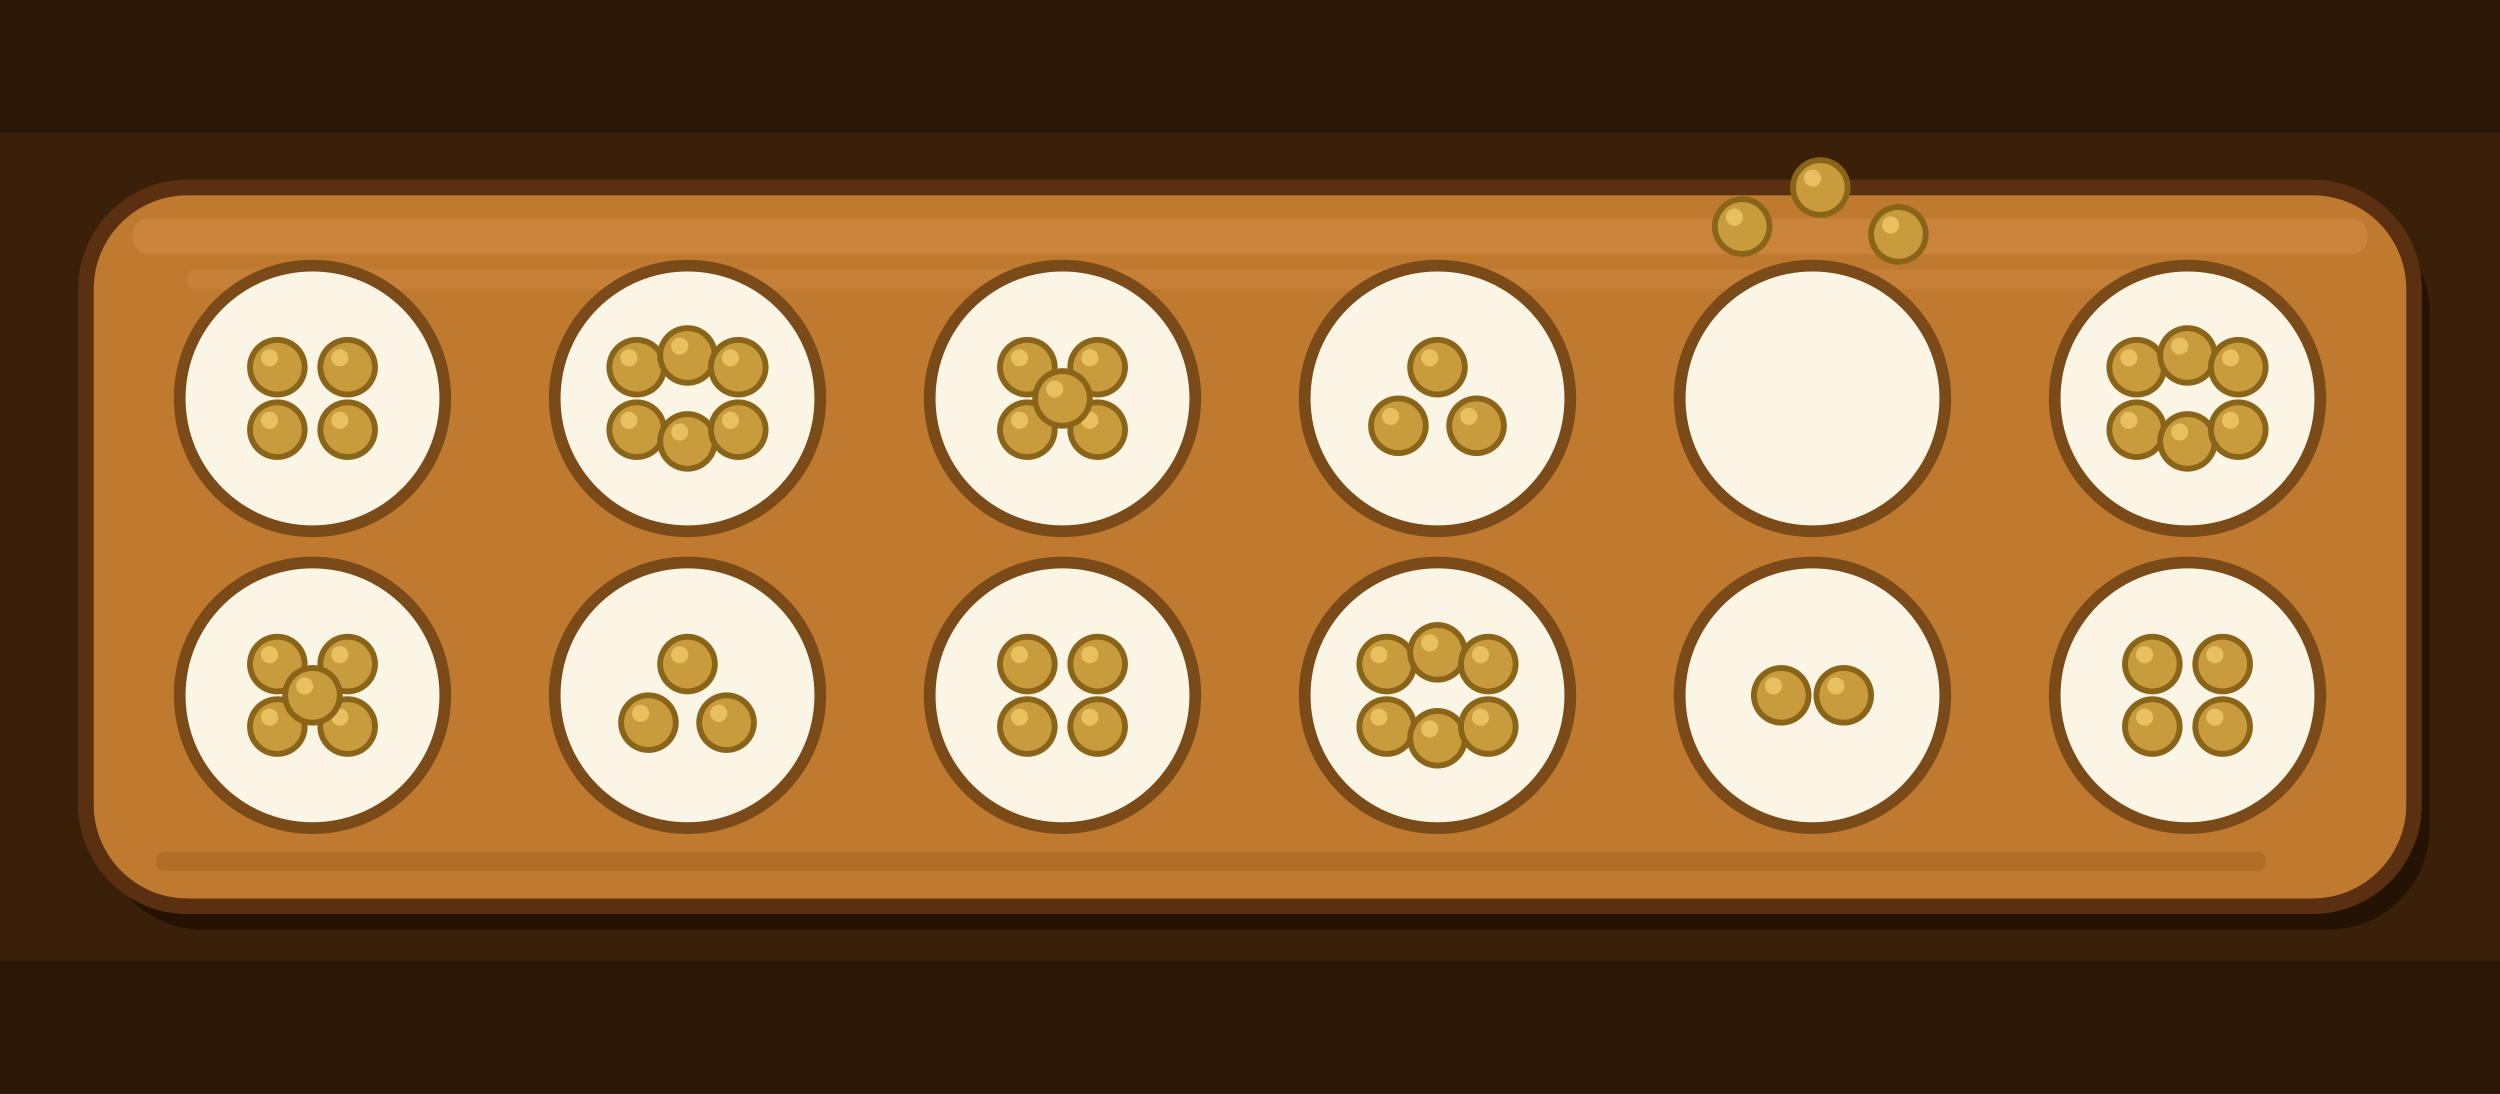
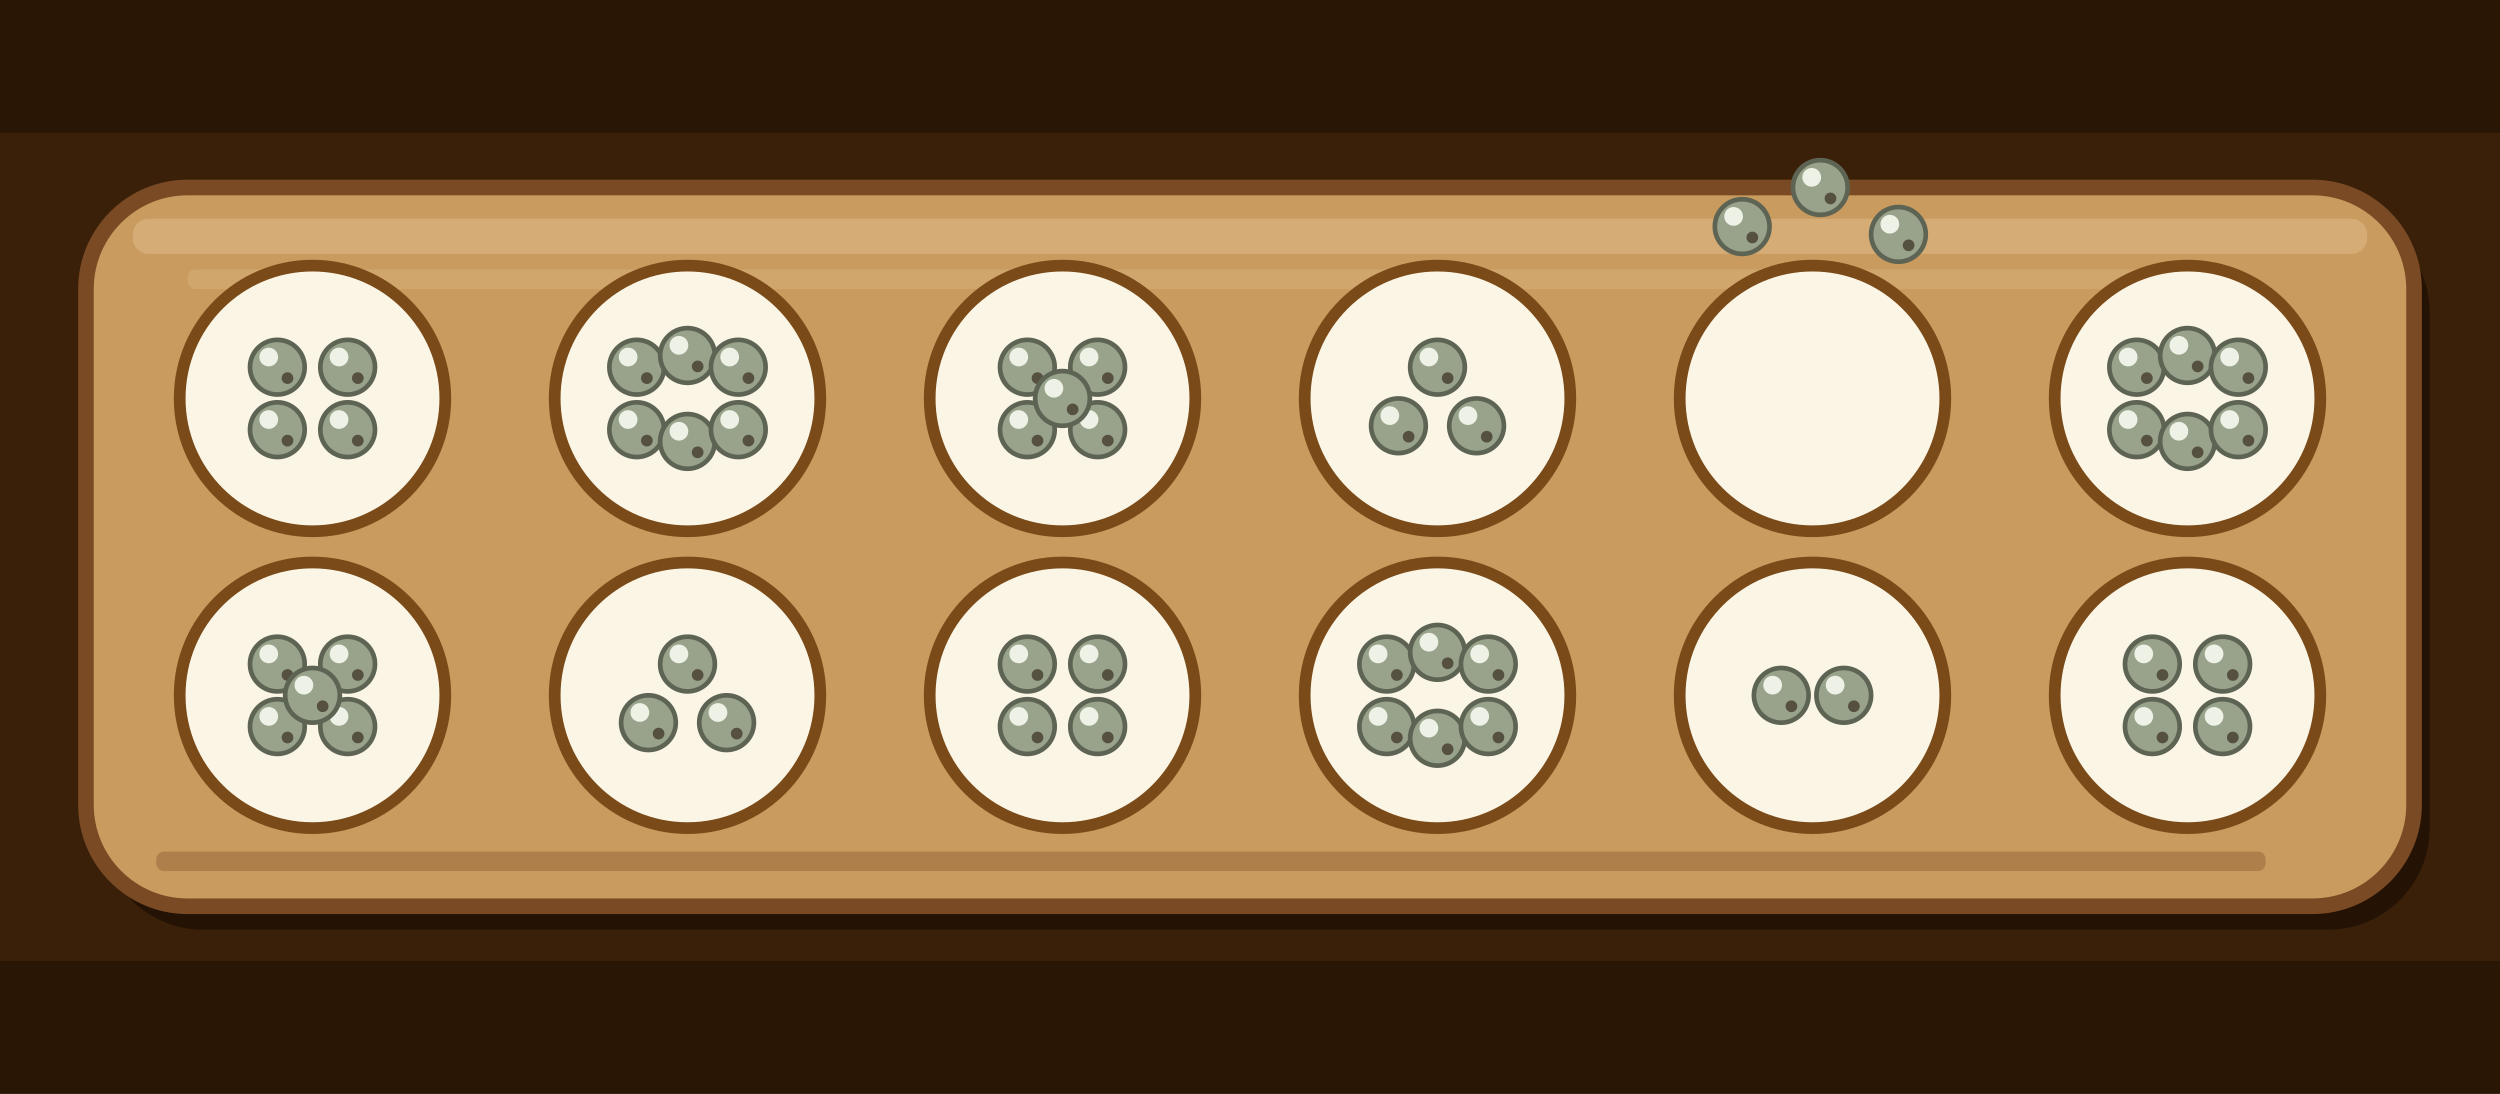
<svg xmlns="http://www.w3.org/2000/svg" viewBox="0 0 640 280">
  <defs>
    <g id="sd">
-       <circle r="7" fill="#C89B3C" stroke="#8a6418" stroke-width="1.5" />
-       <circle cx="-2" cy="-2.4" r="2.2" fill="#e8c060" />
+       <circle r="7" fill="#99A38C" stroke="#5e6453" stroke-width="1.2" />
+       <circle cx="-2.2" cy="-2.6" r="2.4" fill="#EEF2E6" />
+       <circle cx="2.6" cy="2.8" r="1.5" fill="#55503F" />
    </g>
    <circle id="pt" r="34" fill="#FBF5E6" stroke="#7a4a18" stroke-width="3" />
  </defs>
  <rect width="640" height="280" fill="#3a2008" />
  <rect x="0" y="0" width="640" height="34" fill="#2a1604" />
  <rect x="0" y="246" width="640" height="34" fill="#2a1604" />
  <rect x="26" y="54" width="596" height="184" rx="26" fill="#241204" />
-   <rect x="22" y="48" width="596" height="184" rx="26" fill="#c07a30" />
-   <rect x="34" y="56" width="572" height="9" rx="4" fill="#e09850" opacity="0.35" />
-   <rect x="48" y="69" width="510" height="5" rx="2" fill="#e09850" opacity="0.22" />
-   <rect x="40" y="218" width="540" height="5" rx="2" fill="#8a5018" opacity="0.3" />
-   <rect x="22" y="48" width="596" height="184" rx="26" fill="none" stroke="#5a3010" stroke-width="4" />
+   <rect x="22" y="48" width="596" height="184" rx="26" fill="#C99B5F" />
+   <rect x="34" y="56" width="572" height="9" rx="4" fill="#EECBA0" opacity="0.35" />
+   <rect x="48" y="69" width="510" height="5" rx="2" fill="#EECBA0" opacity="0.22" />
+   <rect x="40" y="218" width="540" height="5" rx="2" fill="#7A4A24" opacity="0.35" />
+   <rect x="22" y="48" width="596" height="184" rx="26" fill="none" stroke="#7A4A24" stroke-width="4" />
  <use href="#pt" x="80" y="102" />
  <use href="#pt" x="176" y="102" />
  <use href="#pt" x="272" y="102" />
  <use href="#pt" x="368" y="102" />
  <use href="#pt" x="464" y="102" />
  <use href="#pt" x="560" y="102" />
  <use href="#pt" x="80" y="178" />
  <use href="#pt" x="176" y="178" />
  <use href="#pt" x="272" y="178" />
  <use href="#pt" x="368" y="178" />
  <use href="#pt" x="464" y="178" />
  <use href="#pt" x="560" y="178" />
  <use href="#sd" x="71" y="94" />
  <use href="#sd" x="89" y="94" />
  <use href="#sd" x="71" y="110" />
  <use href="#sd" x="89" y="110" />
  <use href="#sd" x="163" y="94" />
  <use href="#sd" x="176" y="91" />
  <use href="#sd" x="189" y="94" />
  <use href="#sd" x="163" y="110" />
  <use href="#sd" x="176" y="113" />
  <use href="#sd" x="189" y="110" />
  <use href="#sd" x="263" y="94" />
  <use href="#sd" x="281" y="94" />
  <use href="#sd" x="263" y="110" />
  <use href="#sd" x="281" y="110" />
  <use href="#sd" x="272" y="102" />
  <use href="#sd" x="358" y="109" />
  <use href="#sd" x="378" y="109" />
  <use href="#sd" x="368" y="94" />
  <use href="#sd" x="547" y="94" />
  <use href="#sd" x="560" y="91" />
  <use href="#sd" x="573" y="94" />
  <use href="#sd" x="547" y="110" />
  <use href="#sd" x="560" y="113" />
  <use href="#sd" x="573" y="110" />
  <use href="#sd" x="71" y="170" />
  <use href="#sd" x="89" y="170" />
  <use href="#sd" x="71" y="186" />
  <use href="#sd" x="89" y="186" />
  <use href="#sd" x="80" y="178" />
  <use href="#sd" x="166" y="185" />
  <use href="#sd" x="186" y="185" />
  <use href="#sd" x="176" y="170" />
  <use href="#sd" x="263" y="170" />
  <use href="#sd" x="281" y="170" />
  <use href="#sd" x="263" y="186" />
  <use href="#sd" x="281" y="186" />
  <use href="#sd" x="355" y="170" />
  <use href="#sd" x="368" y="167" />
  <use href="#sd" x="381" y="170" />
  <use href="#sd" x="355" y="186" />
  <use href="#sd" x="368" y="189" />
  <use href="#sd" x="381" y="186" />
  <use href="#sd" x="456" y="178" />
  <use href="#sd" x="472" y="178" />
  <use href="#sd" x="551" y="170" />
  <use href="#sd" x="569" y="170" />
  <use href="#sd" x="551" y="186" />
  <use href="#sd" x="569" y="186" />
  <use href="#sd" x="446" y="58" />
  <use href="#sd" x="466" y="48" />
  <use href="#sd" x="486" y="60" />
</svg>
